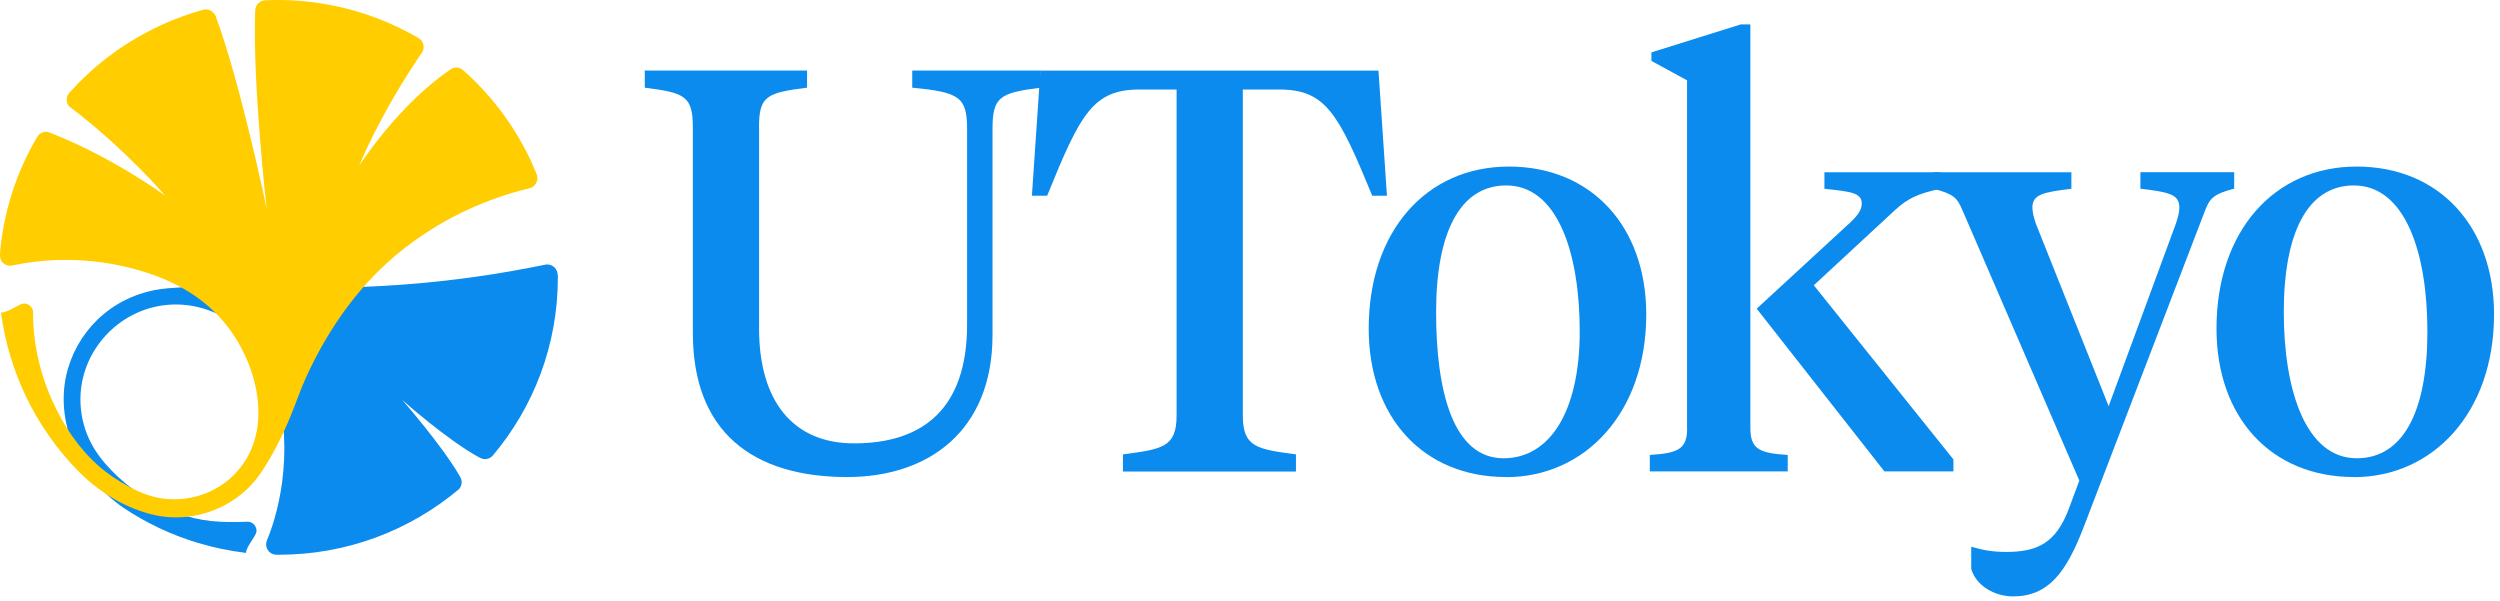
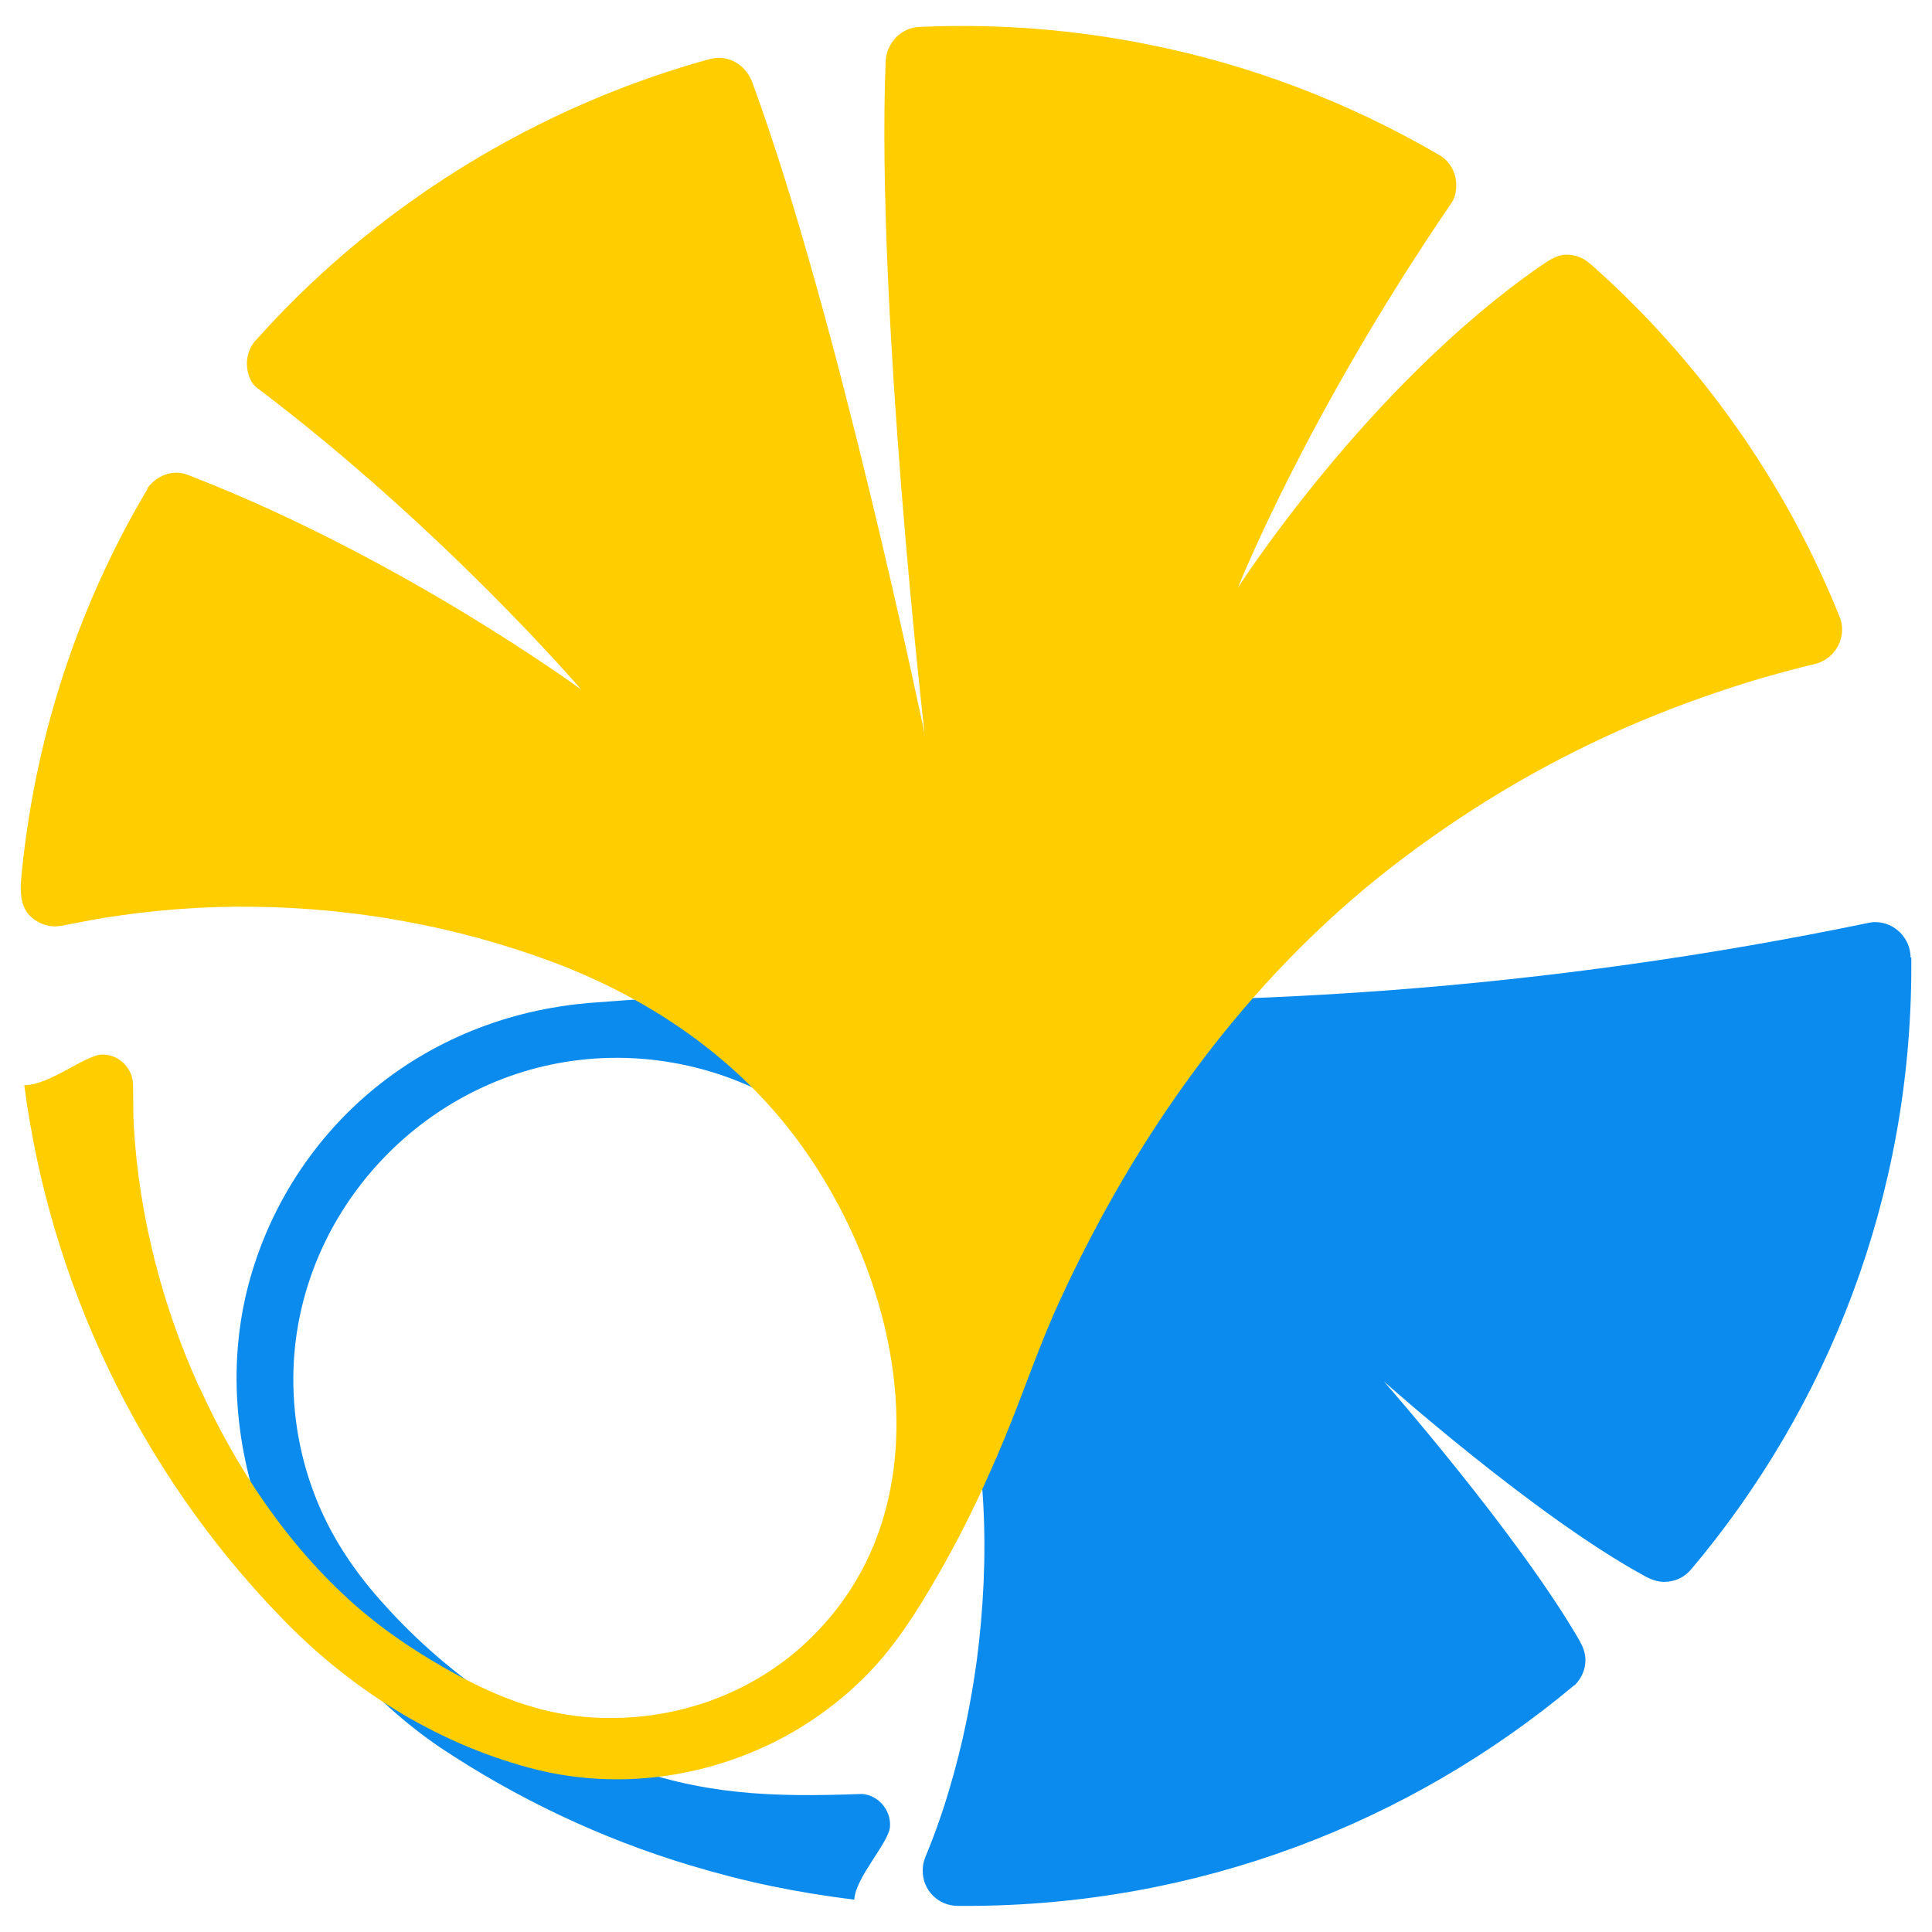
- <svg xmlns="http://www.w3.org/2000/svg" width="100%" height="100%" viewBox="0 0 204 49" version="1.1" xml:space="preserve" style="fill-rule:evenodd;clip-rule:evenodd;stroke-linejoin:round;stroke-miterlimit:2;">
+ <svg xmlns="http://www.w3.org/2000/svg" width="100%" height="100%" viewBox="-0.5 -0.625 46.52 46.52" version="1.1" xml:space="preserve" style="fill-rule:evenodd;clip-rule:evenodd;stroke-linejoin:round;stroke-miterlimit:2;">
  <g id="path2" transform="matrix(1,0,0,1,-0.0029297,-5.15651)">
    <path d="M45.507,27.589C45.507,27.122 45.122,26.735 44.658,26.735C44.588,26.735 44.526,26.744 44.456,26.761C36.916,28.32 29.06,28.936 21.011,28.496C18.533,28.364 16.089,28.496 13.69,28.681C13.506,28.699 13.322,28.716 13.147,28.743C11.22,29.007 9.389,29.852 7.953,31.244C6.683,32.476 5.79,34.07 5.405,35.796C4.949,37.875 5.273,40.023 6.158,41.952C7.016,43.819 8.391,45.439 10.09,46.601C11.938,47.834 13.979,48.803 16.116,49.445C17.464,49.851 18.664,50.097 20.074,50.273C20.092,49.745 20.906,48.908 20.933,48.512C20.959,48.116 20.652,47.755 20.258,47.728C18.051,47.808 16.431,47.755 14.364,46.989C12.245,46.196 10.318,44.893 8.794,43.211C8.058,42.41 7.454,41.52 7.069,40.499C6.683,39.486 6.517,38.394 6.578,37.311C6.788,33.674 9.626,30.601 13.252,30.081C15.257,29.791 17.333,30.31 18.962,31.499C19.812,32.124 20.547,32.917 21.081,33.824C21.686,34.845 22.194,35.928 22.544,37.073C23.28,39.442 23.341,42.04 23.026,44.488C22.885,45.527 22.675,46.557 22.377,47.561C22.211,48.133 22.01,48.706 21.782,49.252C21.738,49.357 21.721,49.463 21.721,49.578C21.721,50.044 22.088,50.414 22.553,50.423L22.763,50.423C28.342,50.423 33.448,48.424 37.406,45.113C37.406,45.113 37.415,45.113 37.424,45.104C37.581,44.946 37.678,44.734 37.678,44.505C37.678,44.329 37.616,44.18 37.538,44.039C36.058,41.476 32.826,37.795 32.826,37.795C32.826,37.795 36.478,41.053 39.105,42.48C39.245,42.559 39.403,42.621 39.578,42.621C39.815,42.621 40.025,42.524 40.174,42.374C40.174,42.366 40.191,42.357 40.2,42.348C43.528,38.412 45.525,33.339 45.525,27.8L45.525,27.589" style="fill:rgb(11,139,238);fill-rule:nonzero;" />
  </g>
  <g id="path4" transform="matrix(1,0,0,1,-0.0029297,-5.15651)">
    <path d="M4.309,37.954C3.407,35.972 2.855,33.824 2.724,31.649C2.706,31.358 2.715,30.962 2.706,30.662C2.706,30.257 2.374,29.923 1.971,29.923C1.568,29.923 0.701,30.662 0.088,30.662C0.71,35.444 2.882,39.97 6.245,43.449C7.882,45.157 9.923,46.469 12.235,47.094C14.223,47.632 16.325,47.385 18.164,46.469C19.04,46.029 19.846,45.43 20.52,44.708C21.229,43.942 21.781,43.008 22.289,42.101C22.824,41.142 23.288,40.138 23.708,39.125C24.155,38.042 24.523,36.932 25.013,35.867C26.861,31.842 29.471,28.162 32.992,25.423C34.717,24.084 36.591,22.957 38.588,22.077C39.604,21.628 40.646,21.249 41.706,20.923C42.214,20.773 42.73,20.632 43.247,20.509C43.711,20.368 43.965,19.875 43.816,19.426C42.52,16.177 40.453,13.244 37.835,10.919C37.817,10.902 37.8,10.893 37.782,10.875C37.633,10.743 37.441,10.664 37.222,10.664C36.994,10.664 36.792,10.805 36.609,10.928C32.414,13.834 29.313,18.678 29.313,18.678C29.313,18.678 30.951,14.539 34.445,9.431C34.533,9.308 34.568,9.149 34.568,8.991C34.568,8.7 34.428,8.445 34.209,8.295C34.183,8.278 34.156,8.26 34.121,8.242C31.967,6.992 29.602,6.085 27.141,5.601C25.355,5.24 23.515,5.099 21.694,5.178L21.65,5.178C21.195,5.196 20.844,5.565 20.827,6.023C20.599,11.967 21.764,22.191 21.764,22.191C21.764,22.191 19.679,12.117 17.621,6.525C17.499,6.182 17.192,5.926 16.815,5.926C16.763,5.926 16.702,5.926 16.649,5.944L16.632,5.944C16.483,5.988 16.334,6.023 16.194,6.067C12.761,7.08 9.581,8.912 6.989,11.36C6.542,11.782 6.113,12.223 5.702,12.681C5.693,12.689 5.684,12.707 5.675,12.707C5.535,12.857 5.448,13.059 5.448,13.279C5.448,13.5 5.527,13.755 5.702,13.878C10.186,17.269 13.496,21.134 13.496,21.134C13.496,21.134 9.257,18.017 4.204,16.036C4.064,15.983 3.924,15.912 3.766,15.912C3.477,15.912 3.214,16.062 3.057,16.282L3.057,16.3C2.321,17.533 1.708,18.845 1.226,20.192C0.605,21.927 0.21,23.723 0.027,25.537C-0.017,26.004 -0.052,26.48 0.429,26.735C0.622,26.841 0.823,26.858 1.034,26.814C1.349,26.753 1.655,26.691 1.971,26.638C3.171,26.444 4.397,26.348 5.605,26.365C8.04,26.392 10.475,26.832 12.761,27.677C14.871,28.461 16.798,29.694 18.252,31.411C21.002,34.66 22.464,40.243 19.294,43.695C17.849,45.289 15.703,46.064 13.558,45.87C12.454,45.765 11.482,45.386 10.519,44.866C9.643,44.391 8.811,43.845 8.058,43.185C6.429,41.749 5.185,39.882 4.3,37.919" style="fill:rgb(255,205,0);fill-rule:nonzero;" />
  </g>
-   <g id="path6" transform="matrix(1,0,0,1,-0.0029297,-5.15651)">
-     <path d="M61.936,15.622C61.936,13.015 62.487,12.733 65.859,12.311L65.859,10.911L52.617,10.911L52.617,12.311C55.936,12.733 56.541,13.006 56.541,15.622L56.541,32.344C56.541,40.358 61.384,44.083 69.135,44.083C75.73,44.083 80.993,40.358 80.993,32.485L80.993,15.666C80.993,13.059 81.589,12.733 84.917,12.311L84.917,10.911L74.442,10.911L74.442,12.311C78.269,12.681 78.917,13.059 78.917,15.666L78.917,31.649C78.917,38.5 75.318,41.335 69.695,41.335C64.668,41.335 61.944,37.839 61.944,31.975L61.944,15.622L61.936,15.622Z" style="fill:rgb(11,139,238);fill-rule:nonzero;" />
-   </g>
-   <g id="path8" transform="matrix(1,0,0,1,-0.0029297,-5.15651)">
-     <path d="M84.899,10.919L84.207,21.126L85.451,21.126C88.174,14.415 89.19,12.46 93.018,12.46L96.013,12.46L96.013,39.063C96.013,41.67 94.813,41.811 91.634,42.233L91.634,43.634L105.752,43.634L105.752,42.233C102.616,41.811 101.416,41.679 101.416,39.063L101.416,12.46L104.368,12.46C108.195,12.46 109.211,14.415 111.979,21.126L113.178,21.126L112.486,10.919L84.899,10.919Z" style="fill:rgb(11,139,238);fill-rule:nonzero;" />
-   </g>
-   <g id="path10" transform="matrix(1,0,0,1,-0.0029297,-5.15651)">
-     <path d="M122.689,42.551C118.582,42.551 117.189,37.1 117.189,30.627C117.189,24.155 119.125,20.289 122.908,20.289C127.06,20.289 128.908,25.696 128.908,32.212C128.908,38.729 126.473,42.551 122.689,42.551ZM122.9,44.091C129.354,44.091 134.338,38.826 134.338,30.812C134.338,23.635 129.862,18.748 123.127,18.748C116.392,18.748 111.689,24.014 111.689,31.974C111.689,39.239 116.165,44.083 122.9,44.083L122.9,44.091Z" style="fill:rgb(11,139,238);fill-rule:nonzero;" />
-   </g>
-   <g id="path12" transform="matrix(1,0,0,1,-0.0029297,-5.15651)">
-     <path d="M143.35,30.345L153.772,43.625L159.403,43.625L159.403,42.647L148.009,28.435L154.648,22.288C155.707,21.31 156.583,20.941 158.335,20.562L158.335,19.215L148.876,19.215L148.876,20.562C151.048,20.791 151.924,20.888 151.924,21.777C151.924,22.385 151.416,22.94 150.68,23.591L143.35,30.345ZM137.675,40.085C137.675,41.811 136.939,42.137 134.627,42.278L134.627,43.625L145.881,43.625L145.881,42.278C143.578,42.137 142.833,41.811 142.833,40.085L142.833,7.15L142.045,7.15L134.758,9.431L134.758,10.127L137.666,11.712L137.666,40.085L137.675,40.085Z" style="fill:rgb(11,139,238);fill-rule:nonzero;" />
-   </g>
-   <g id="path14" transform="matrix(1,0,0,1,-0.0029297,-5.15651)">
-     <path d="M172.075,38.315L166.129,23.406C165.945,22.851 165.848,22.473 165.848,22.103C165.848,21.029 166.68,20.844 169.027,20.562L169.027,19.215L157.773,19.215L157.773,20.562C159.437,20.985 159.709,21.31 160.129,22.288L169.676,44.373L168.843,46.61C167.784,49.498 166.216,50.194 163.72,50.194C162.433,50.194 161.741,50.009 160.856,49.771L160.856,51.585C161.268,52.986 162.792,53.822 164.272,53.822C167.179,53.822 168.607,51.823 169.991,48.274L179.957,22.279C180.325,21.346 180.649,20.976 182.313,20.553L182.313,19.206L174.659,19.206L174.659,20.553C177.015,20.835 177.838,21.02 177.838,22.094C177.838,22.464 177.742,22.843 177.558,23.398L172.066,38.306L172.075,38.315Z" style="fill:rgb(11,139,238);fill-rule:nonzero;" />
-   </g>
-   <g id="path16" transform="matrix(1,0,0,1,-0.0029297,-5.15651)">
-     <path d="M192.307,42.551C188.2,42.551 186.36,37.1 186.36,30.627C186.36,24.155 188.296,20.289 192.079,20.289C196.231,20.289 198.079,25.696 198.079,32.212C198.079,38.729 196.099,42.551 192.316,42.551L192.307,42.551ZM192.079,44.091C198.534,44.091 203.517,38.826 203.517,30.812C203.517,23.635 199.042,18.748 192.307,18.748C185.572,18.748 180.869,24.014 180.869,31.974C180.869,39.239 185.344,44.083 192.079,44.083L192.079,44.091Z" style="fill:rgb(11,139,238);fill-rule:nonzero;" />
-   </g>
</svg>
